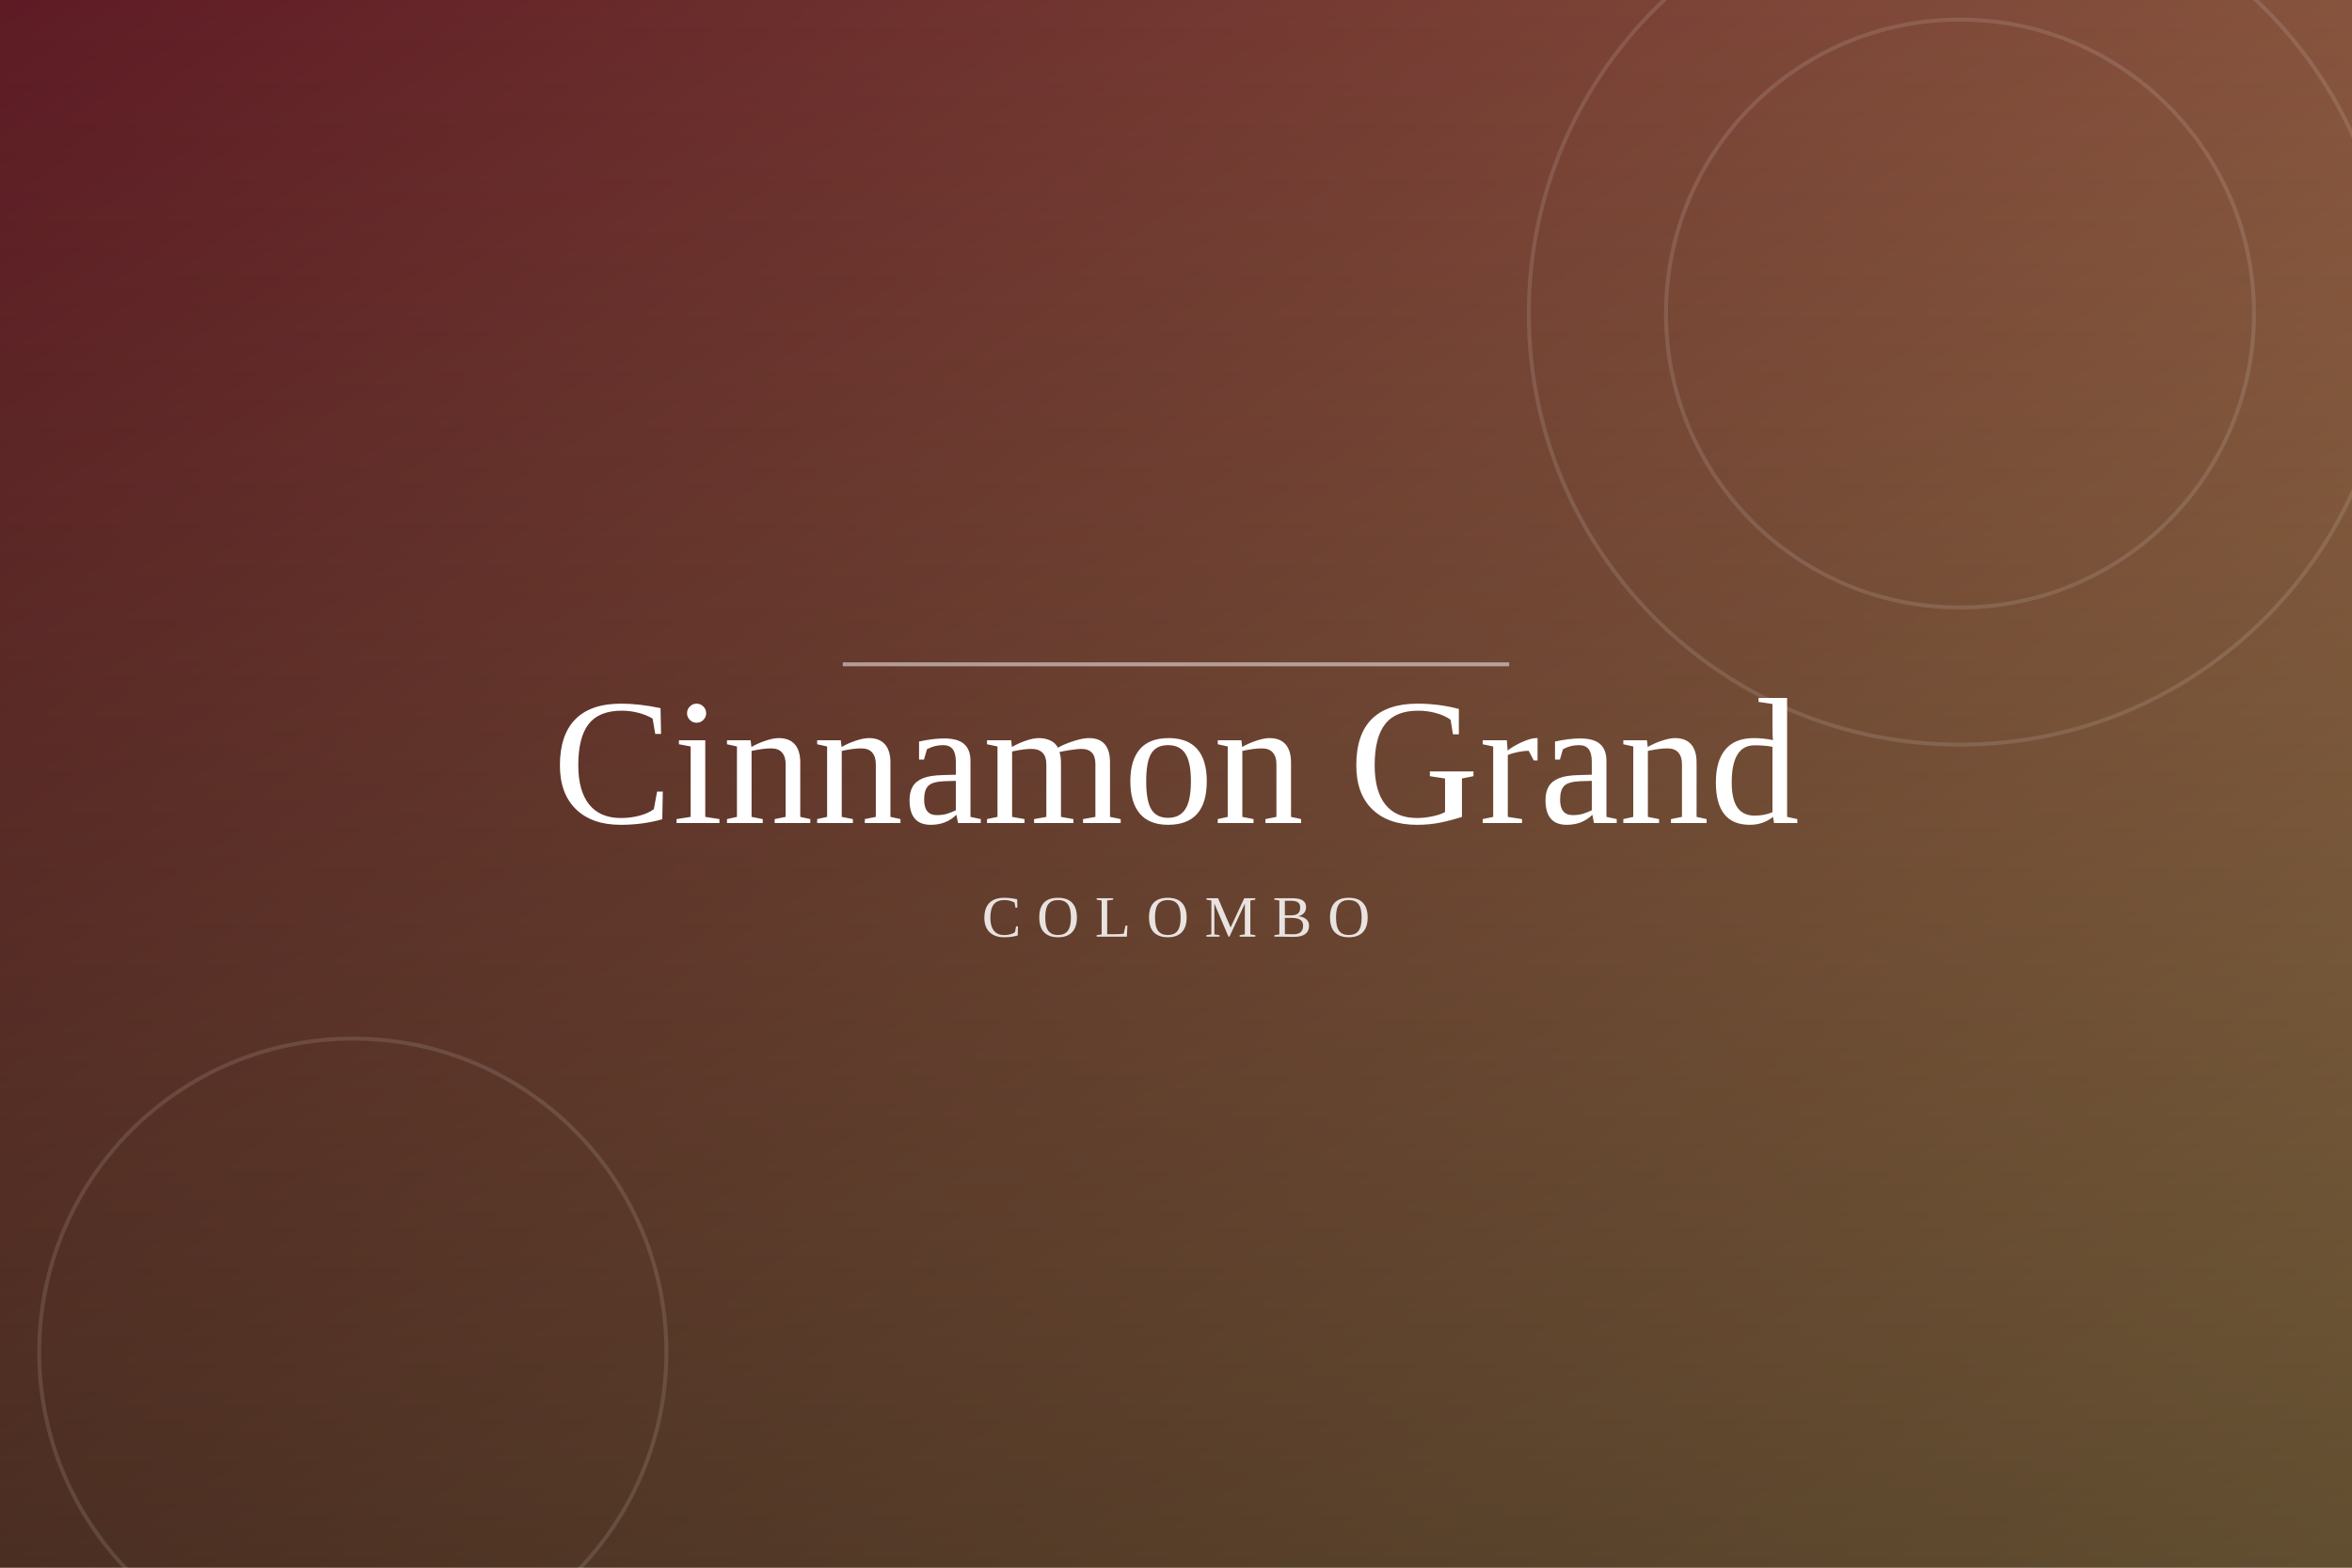
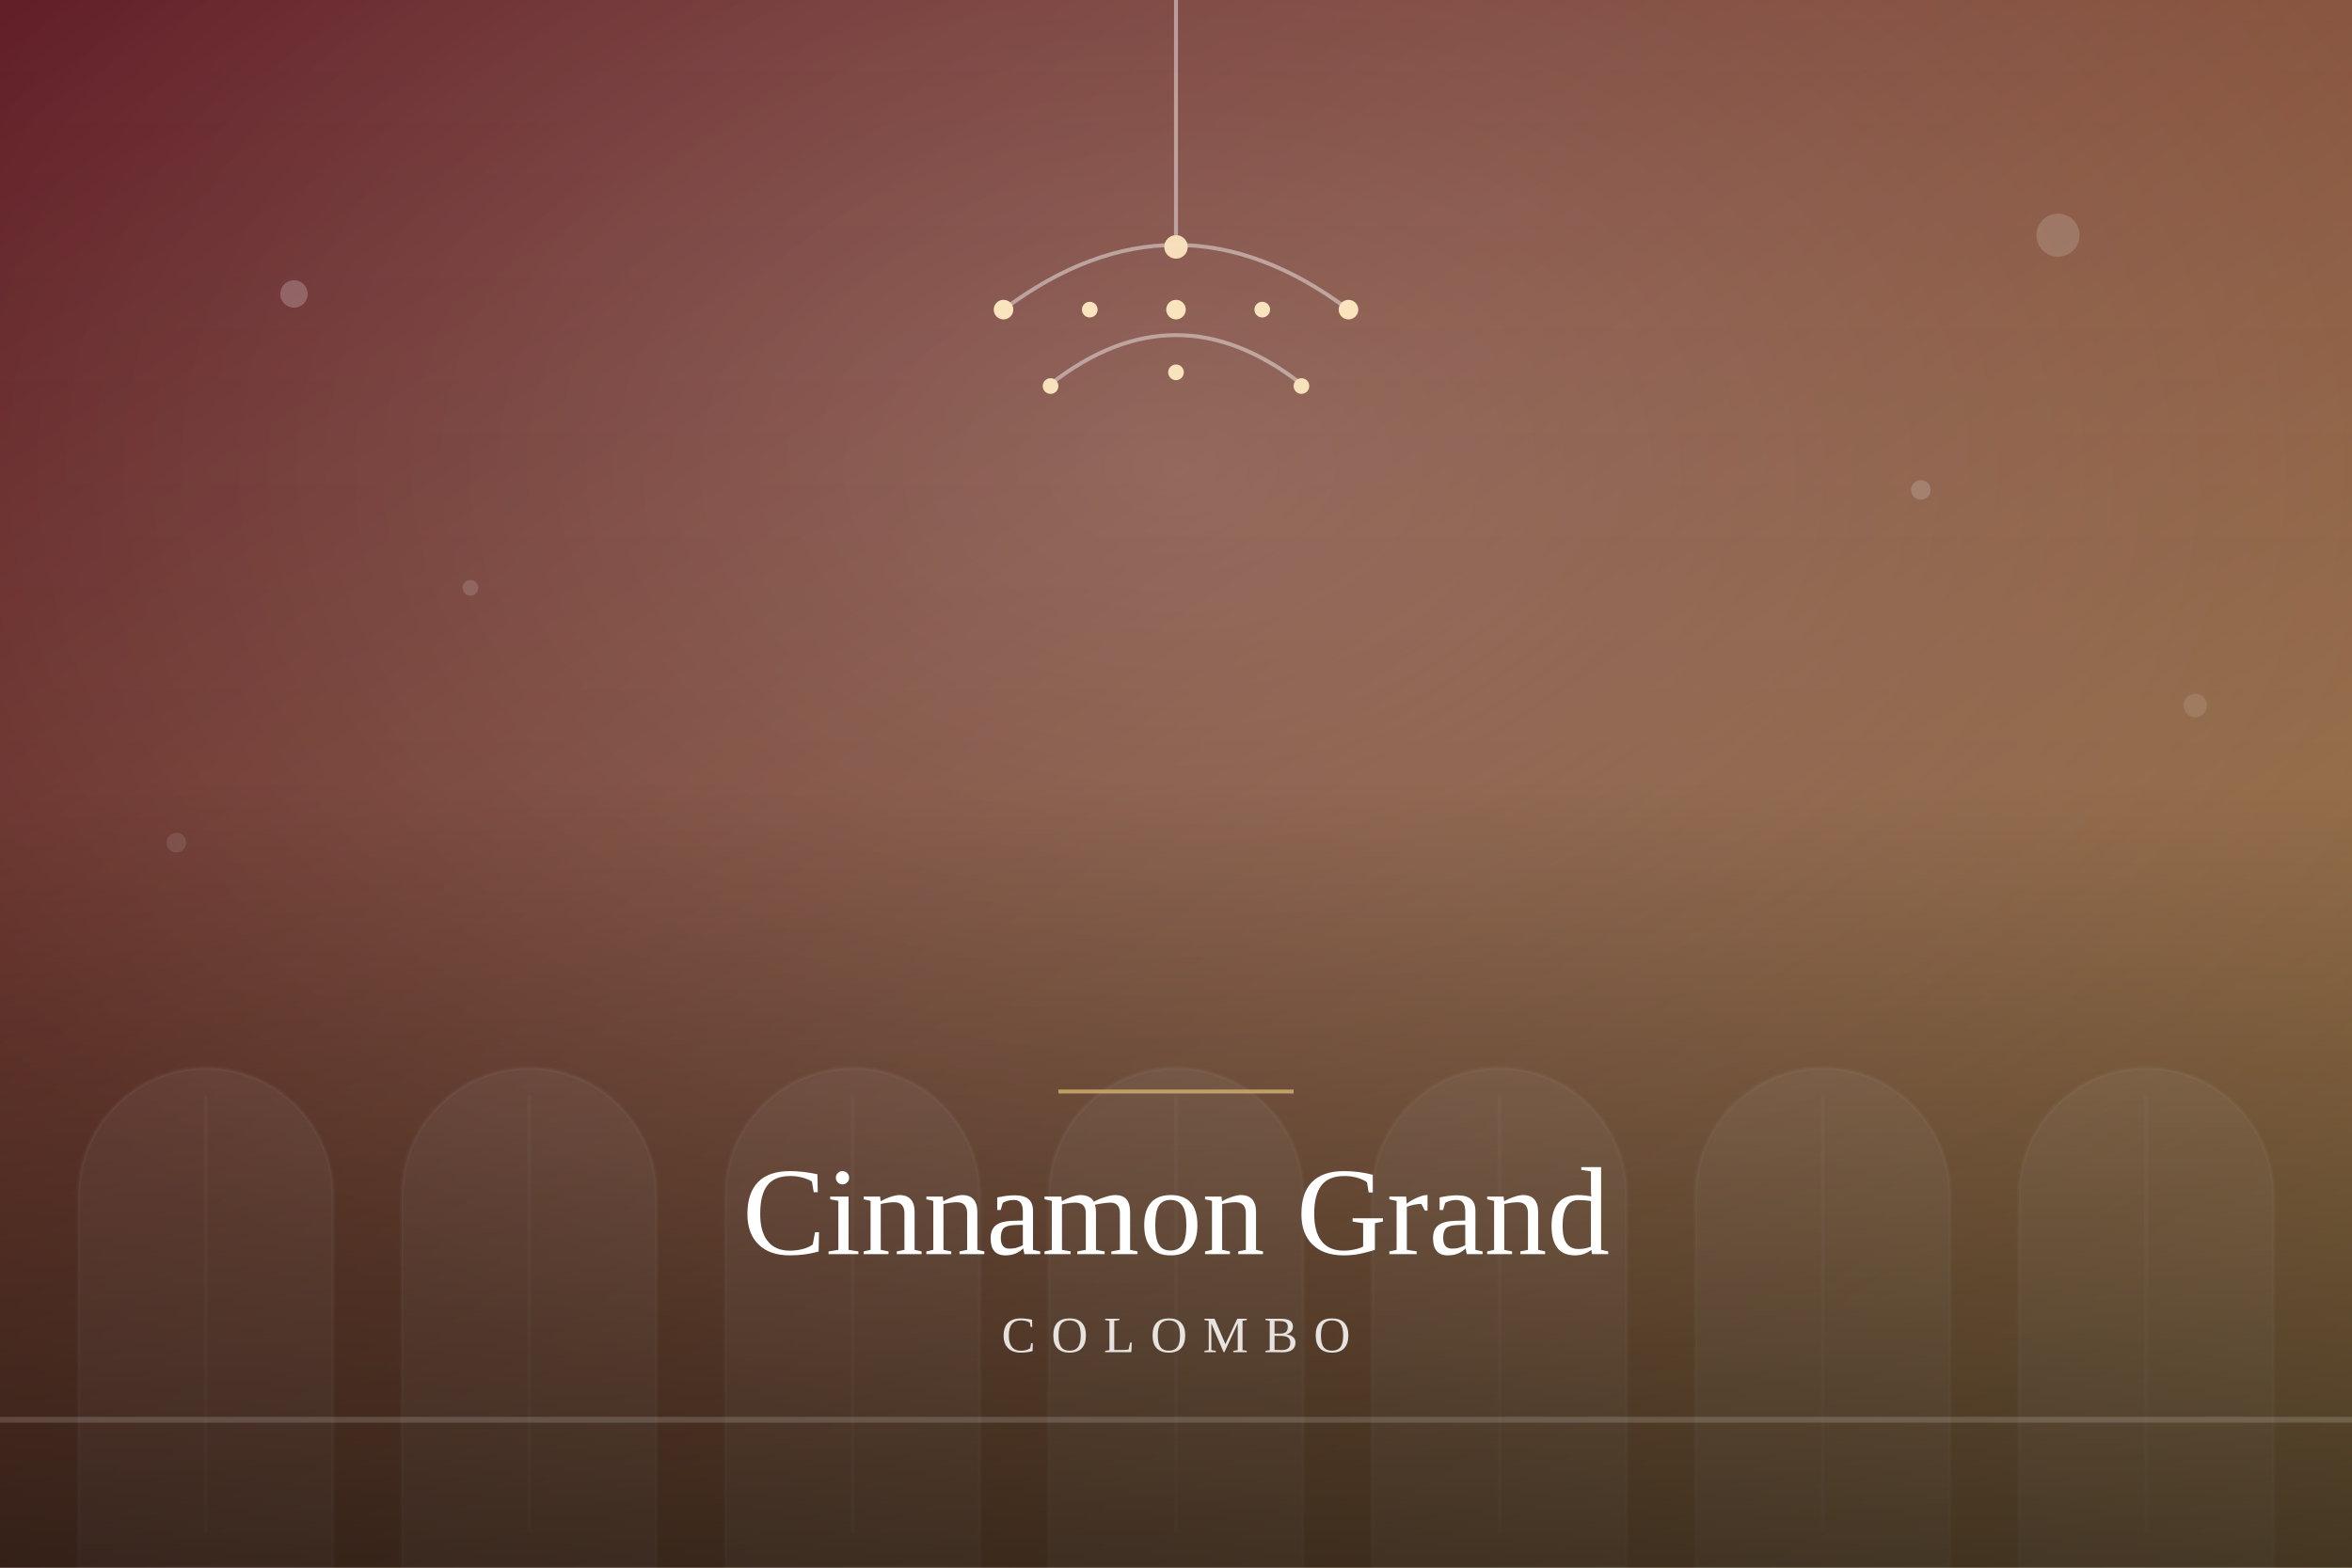
<svg xmlns="http://www.w3.org/2000/svg" viewBox="0 0 1200 800" width="1200" height="800" role="img" aria-label="Cinnamon Grand">
  <defs>
-     <linearGradient id="g" x1="0" y1="0" x2="1" y2="1">
+     <linearGradient id="bg" x1="0" y1="0" x2="1" y2="1">
      <stop offset="0" stop-color="#5e1a24" />
      <stop offset="1" stop-color="#b08d57" />
    </linearGradient>
-     <linearGradient id="v" x1="0" y1="0" x2="0" y2="1">
-       <stop offset="0" stop-color="#000" stop-opacity="0" />
-       <stop offset="1" stop-color="#000" stop-opacity="0.45" />
+     <radialGradient id="glow" cx="0.5" cy="0.30" r="0.62">
+       <stop offset="0" stop-color="#ffffff" stop-opacity="0.20" />
+       <stop offset="1" stop-color="#ffffff" stop-opacity="0" />
+     </radialGradient>
+     <linearGradient id="vig" x1="0" y1="0" x2="0" y2="1">
+       <stop offset="0" stop-color="#000000" stop-opacity="0" />
+       <stop offset="0.5" stop-color="#000000" stop-opacity="0.06" />
+       <stop offset="1" stop-color="#000000" stop-opacity="0.62" />
    </linearGradient>
  </defs>
-   <rect width="1200" height="800" fill="url(#g)" />
-   <rect width="1200" height="800" fill="url(#v)" />
-   <g fill="none" stroke="#ffffff" stroke-opacity="0.12" stroke-width="2">
-     <circle cx="1000" cy="160" r="220" />
-     <circle cx="1000" cy="160" r="150" />
-     <circle cx="180" cy="690" r="160" />
+   <rect width="1200" height="800" fill="url(#bg)" />
+   <rect width="1200" height="800" fill="url(#glow)" />
+   <g fill="#ffffff">
+     <circle cx="150" cy="150" r="7" opacity="0.22" />
+     <circle cx="1050" cy="120" r="11" opacity="0.16" />
+     <circle cx="980" cy="250" r="5" opacity="0.18" />
+     <circle cx="240" cy="300" r="4" opacity="0.16" />
+     <circle cx="1120" cy="360" r="6" opacity="0.12" />
+     <circle cx="90" cy="430" r="5" opacity="0.12" />
  </g>
-   <g text-anchor="middle" font-family="Georgia, 'Times New Roman', serif">
-     <rect x="430" y="338" width="340" height="2" fill="#ffffff" fill-opacity="0.5" />
-     <text x="600" y="420" font-size="92" fill="#ffffff" font-weight="500">Cinnamon Grand</text>
-     <text x="600" y="478" font-size="30" letter-spacing="8" fill="#ffffff" fill-opacity="0.85">COLOMBO</text>
+   <g stroke="#ffffff" stroke-opacity="0.45" fill="none" stroke-width="2">
+     <line x1="600" y1="0" x2="600" y2="120" />
+     <path d="M512 158 Q600 92 688 158" />
+     <path d="M536 196 Q600 146 664 196" />
+   </g>
+   <g fill="#ffe9c2">
+     <circle cx="600" cy="126" r="6" opacity="0.95" />
+     <circle cx="512" cy="158" r="5" />
+     <circle cx="556" cy="158" r="4" />
+     <circle cx="600" cy="158" r="5" />
+     <circle cx="644" cy="158" r="4" />
+     <circle cx="688" cy="158" r="5" />
+     <circle cx="536" cy="197" r="4" />
+     <circle cx="600" cy="190" r="4" />
+     <circle cx="664" cy="197" r="4" />
+   </g>
+   <g fill="#ffffff" fill-opacity="0.08" stroke="#ffffff" stroke-opacity="0.05" stroke-width="2">
+     <path d="M40 800 V610 a65 65 0 0 1 130 0 V800 Z" />
+     <line x1="105" y1="559" x2="105" y2="782" />
+     <path d="M205 800 V610 a65 65 0 0 1 130 0 V800 Z" />
+     <line x1="270" y1="559" x2="270" y2="782" />
+     <path d="M370 800 V610 a65 65 0 0 1 130 0 V800 Z" />
+     <line x1="435" y1="559" x2="435" y2="782" />
+     <path d="M535 800 V610 a65 65 0 0 1 130 0 V800 Z" />
+     <line x1="600" y1="559" x2="600" y2="782" />
+     <path d="M700 800 V610 a65 65 0 0 1 130 0 V800 Z" />
+     <line x1="765" y1="559" x2="765" y2="782" />
+     <path d="M865 800 V610 a65 65 0 0 1 130 0 V800 Z" />
+     <line x1="930" y1="559" x2="930" y2="782" />
+     <path d="M1030 800 V610 a65 65 0 0 1 130 0 V800 Z" />
+     <line x1="1095" y1="559" x2="1095" y2="782" />
+   </g>
+   <rect width="1200" height="800" fill="url(#vig)" />
+   <rect x="0" y="723" width="1200" height="3" fill="#ffffff" fill-opacity="0.16" />
+   <g text-anchor="middle" font-family="Georgia,'Times New Roman',serif">
+     <rect x="540" y="556" width="120" height="2" fill="#c8a96a" fill-opacity="0.9" />
+     <text x="600" y="640" font-size="64" fill="#ffffff" font-weight="500">Cinnamon Grand</text>
+     <text x="600" y="690" font-size="26" letter-spacing="8" fill="#ffffff" fill-opacity="0.85">COLOMBO</text>
  </g>
</svg>
